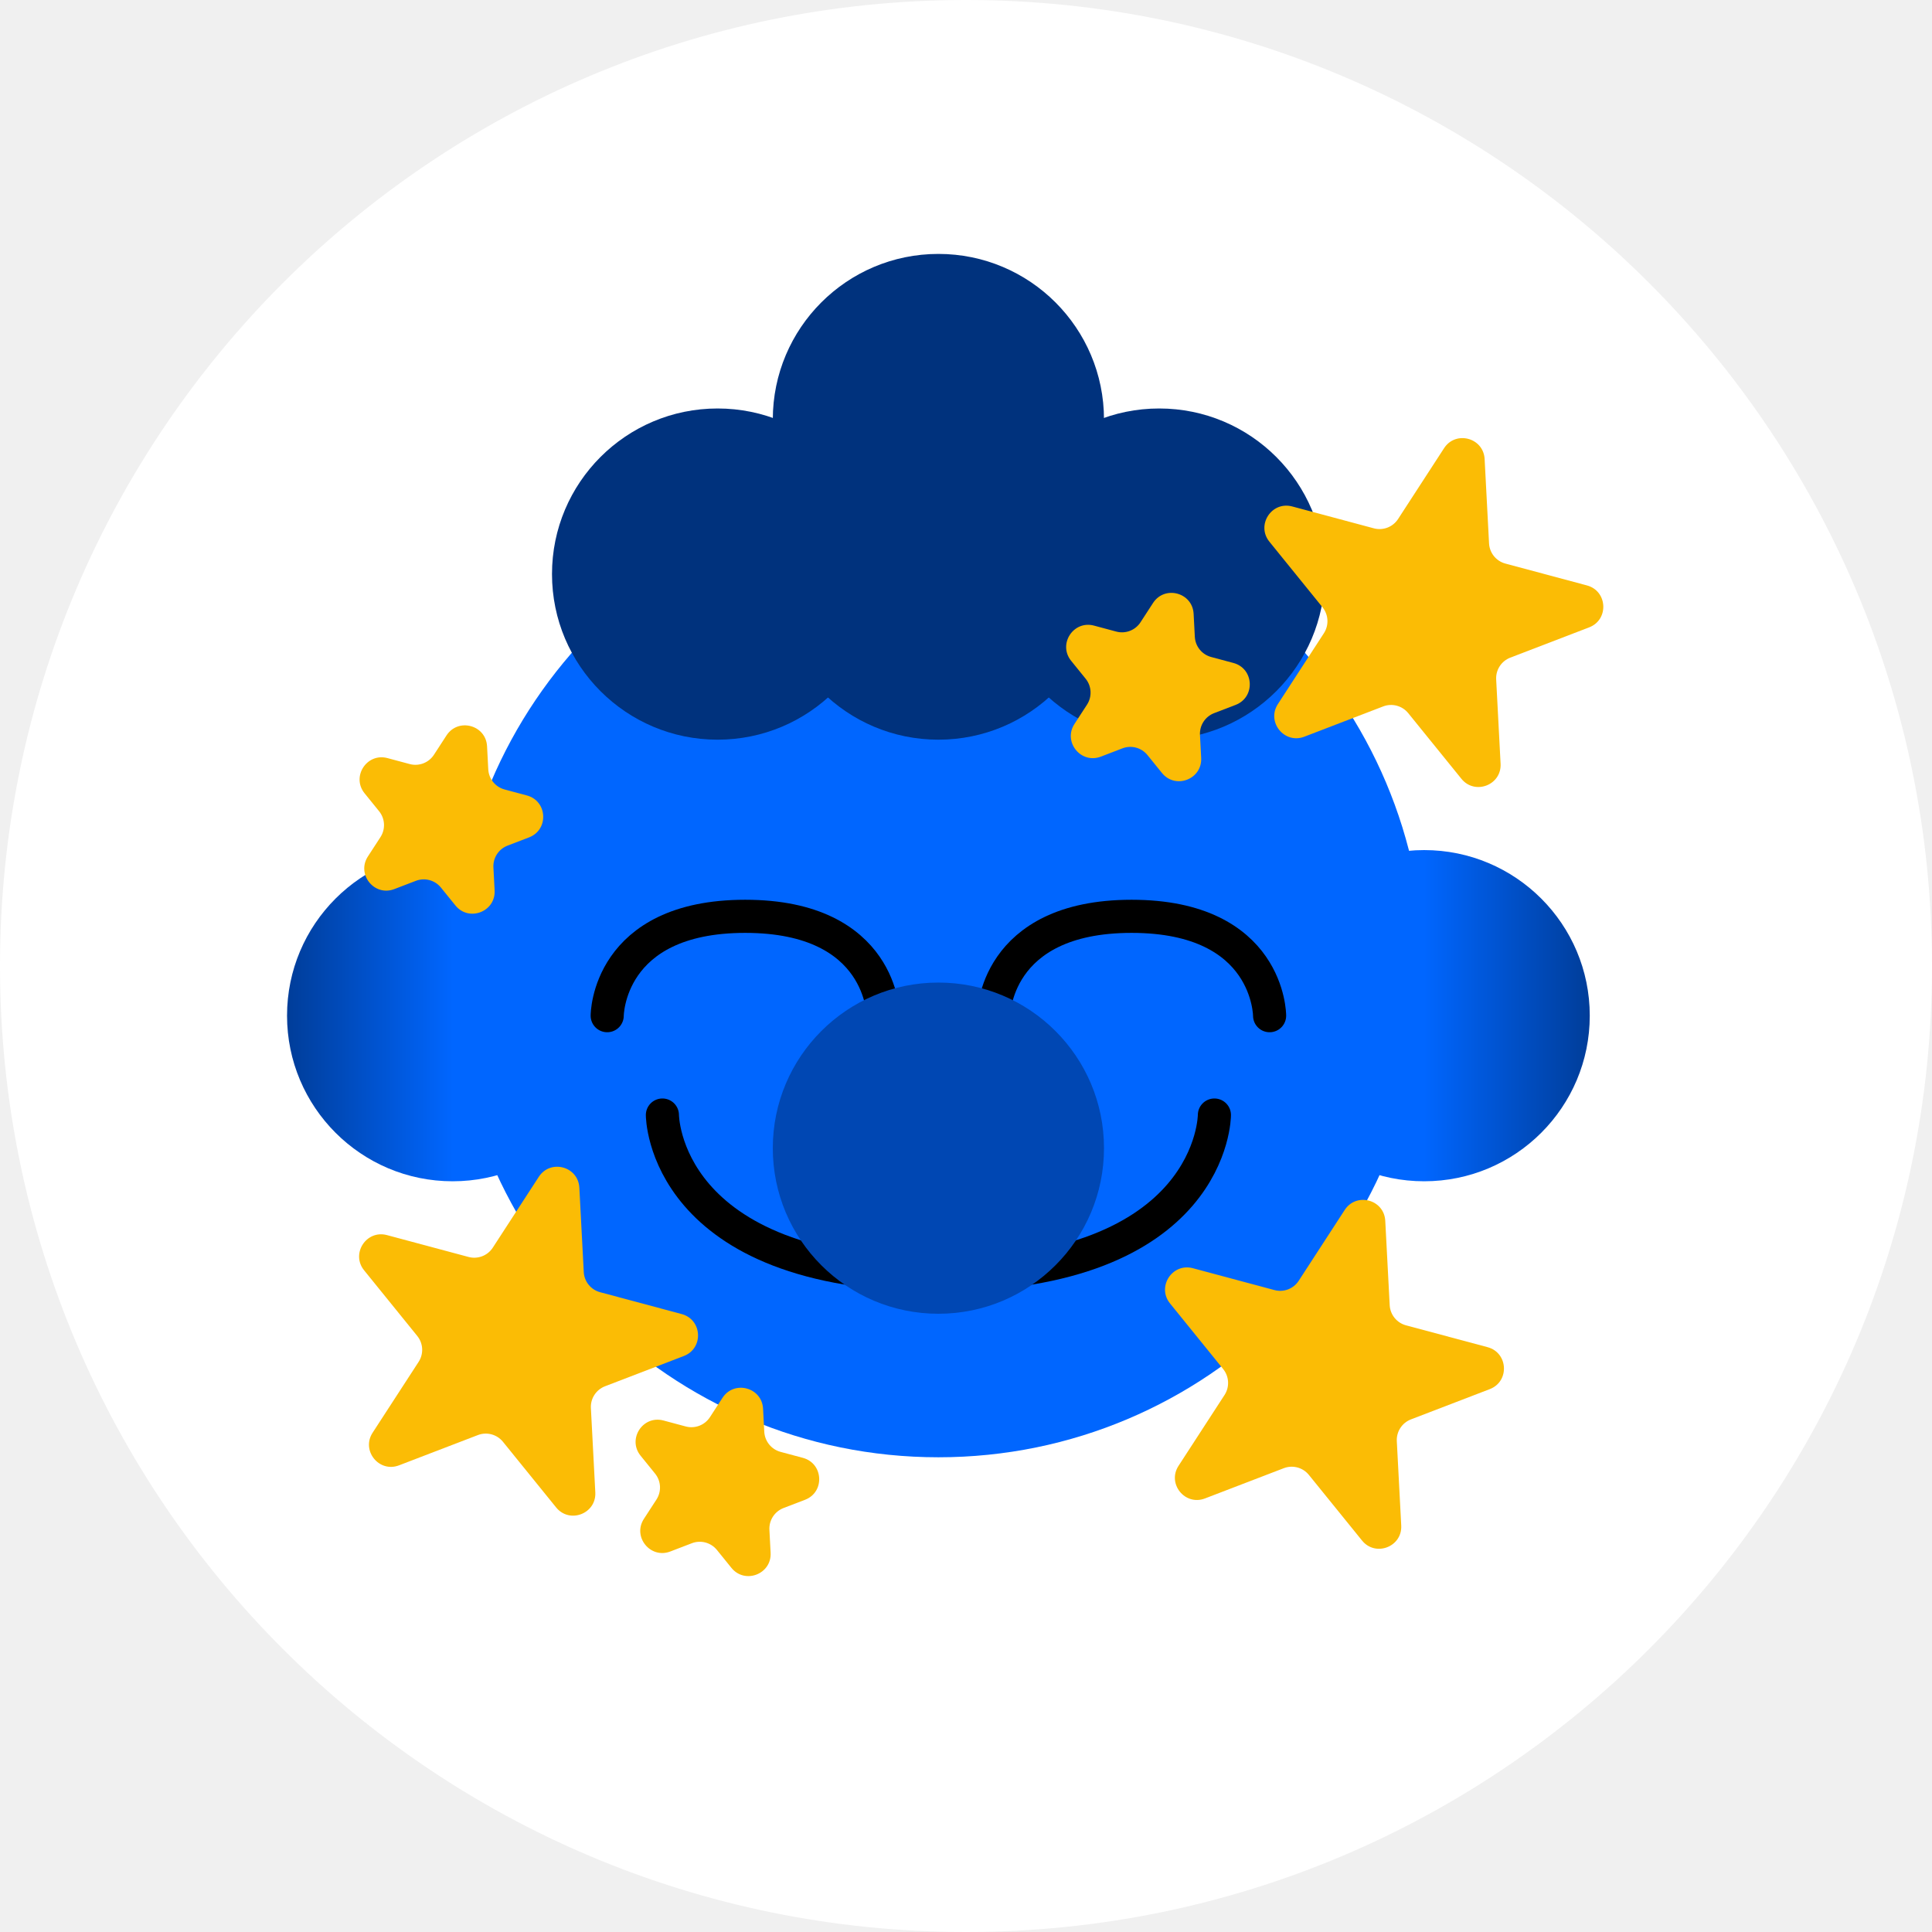
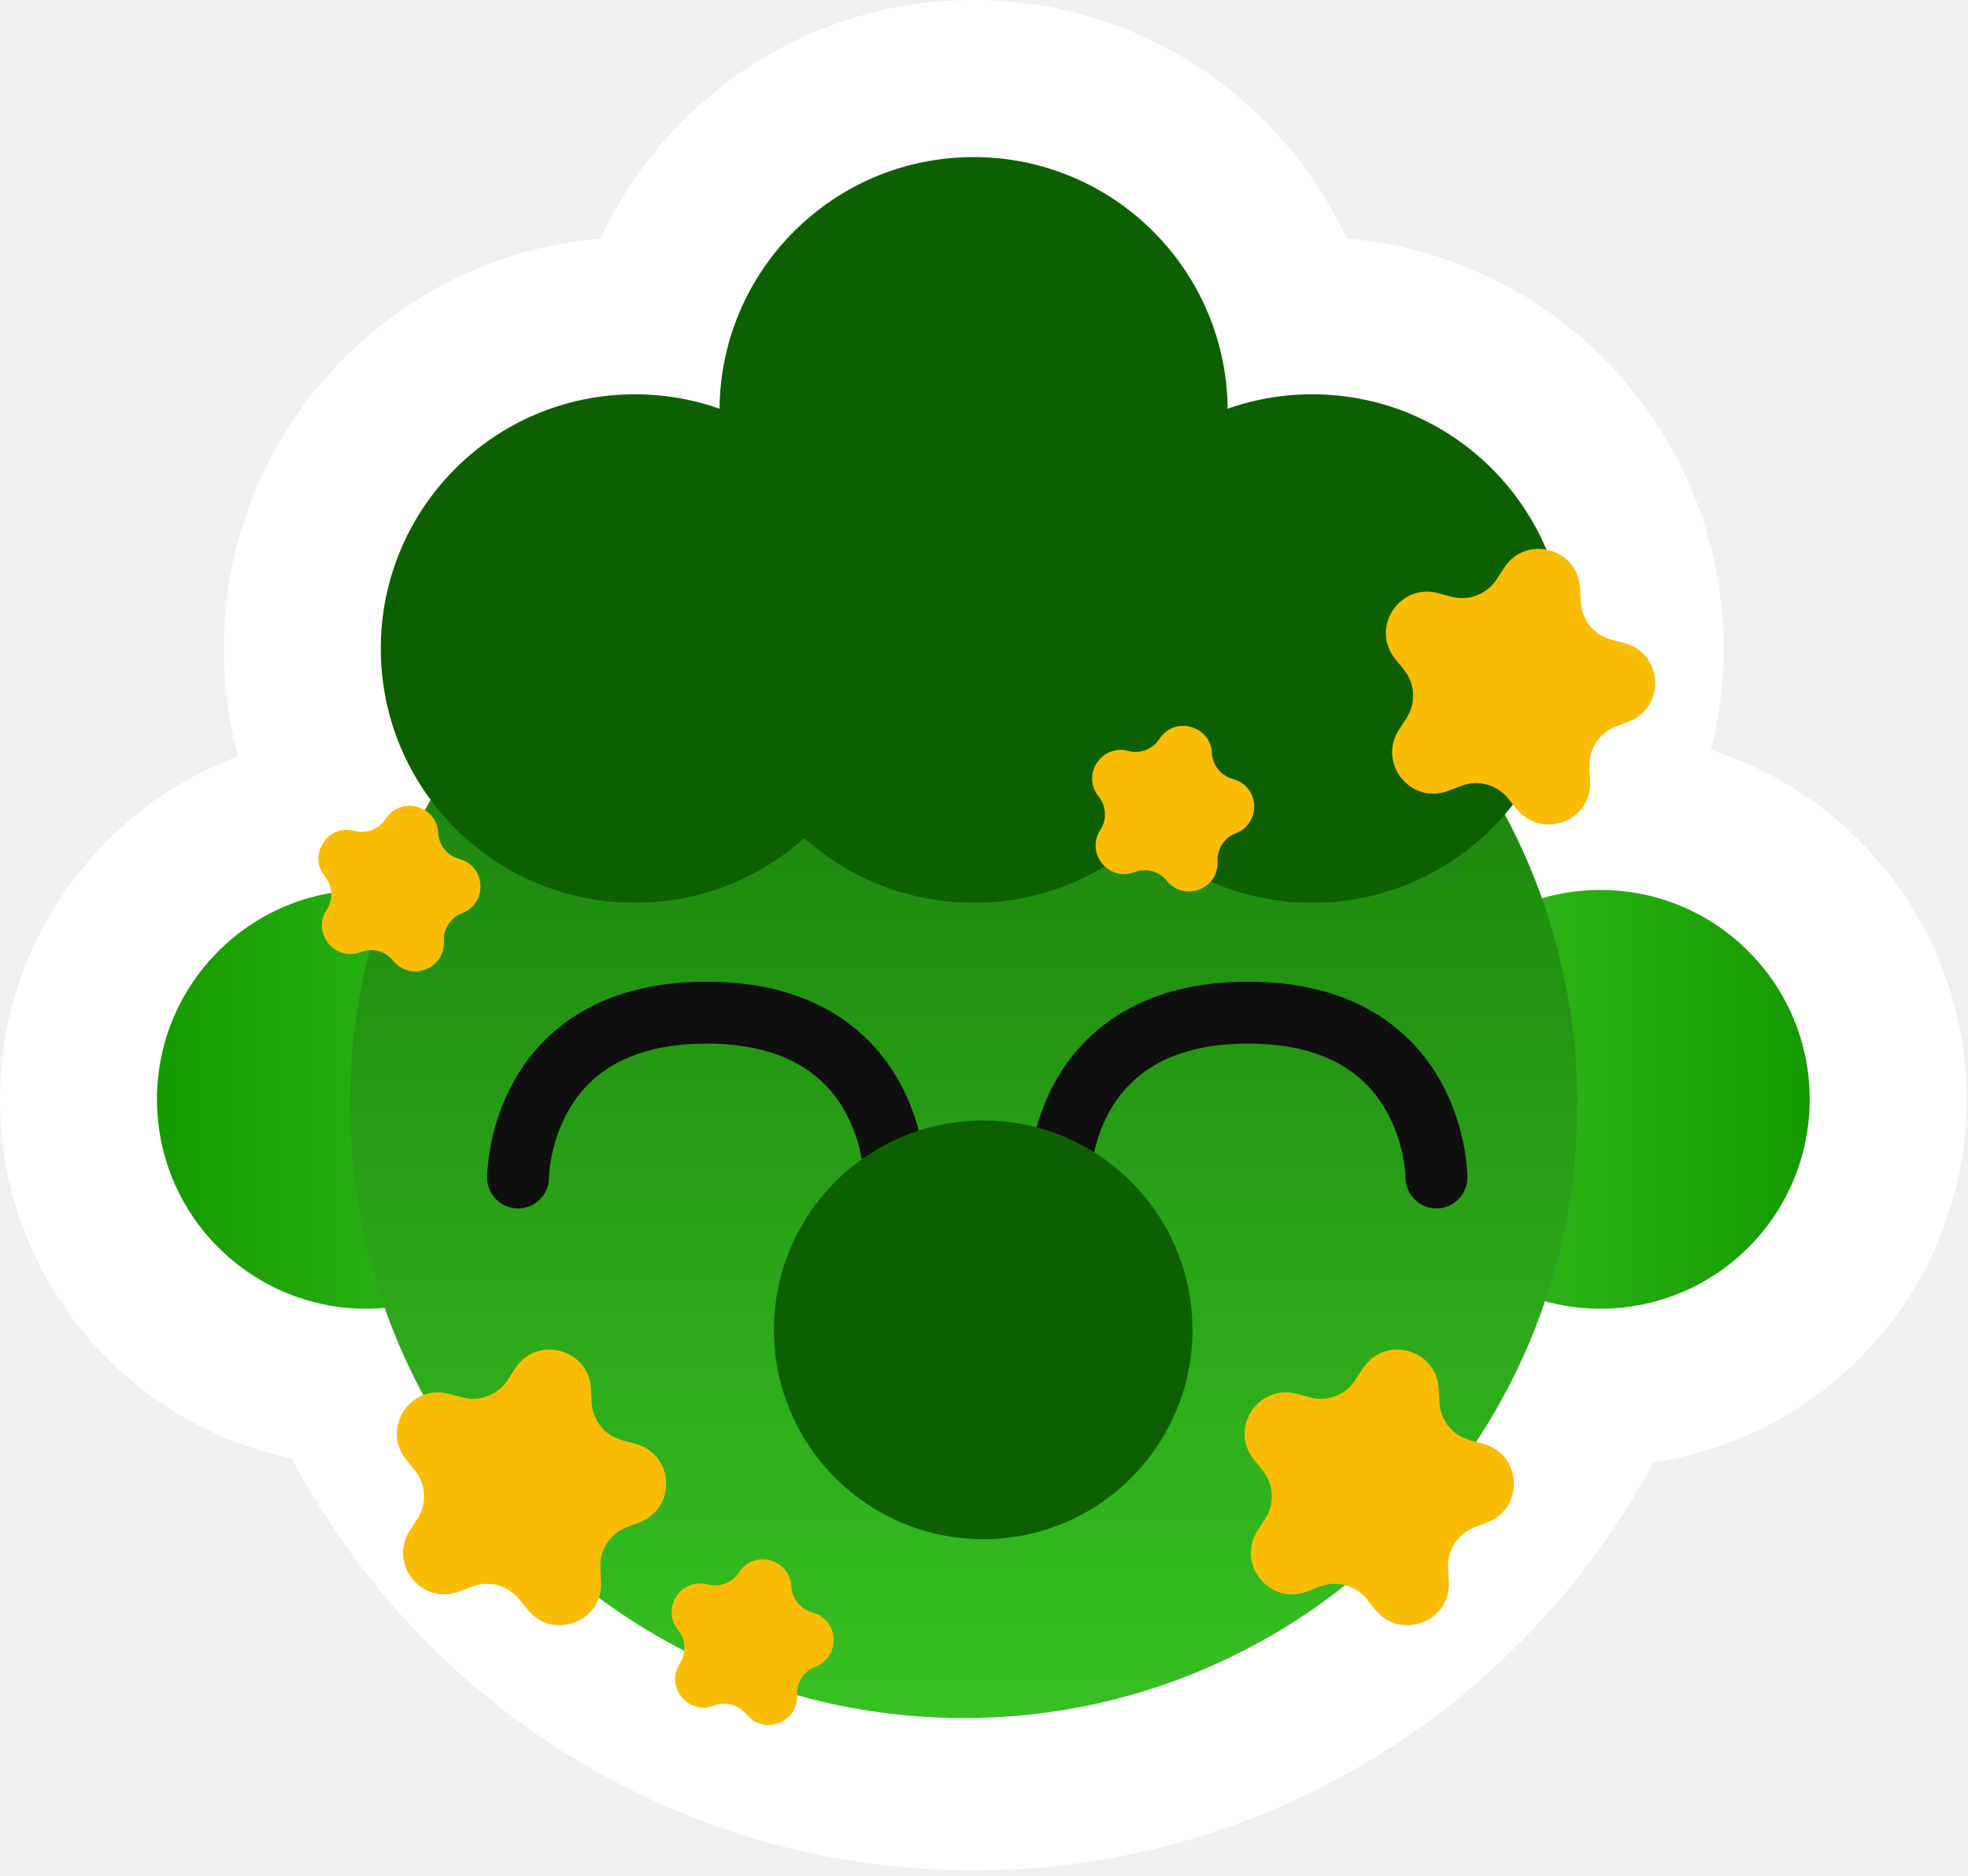
- <svg xmlns="http://www.w3.org/2000/svg" width="175" height="175" viewBox="0 0 175 175" fill="none">
-   <rect width="175" height="175" rx="87.5" fill="white" />
-   <circle cx="129" cy="92" r="15" fill="url(#paint0_linear_6_168)" />
-   <circle cx="15" cy="15" r="15" transform="matrix(-1 0 0 1 56 77)" fill="url(#paint1_linear_6_168)" />
-   <circle cx="85" cy="88" r="44" fill="#0066FF" />
-   <path d="M100 38C100 46.284 93.284 53 85 53C76.716 53 70 46.284 70 38C70 29.716 76.716 23 85 23C93.284 23 100 29.716 100 38Z" fill="#00327D" />
-   <path d="M80 52C80 60.284 73.284 67 65 67C56.716 67 50 60.284 50 52C50 43.716 56.716 37 65 37C73.284 37 80 43.716 80 52Z" fill="#00327D" />
-   <path d="M120 52C120 60.284 113.284 67 105 67C96.716 67 90 60.284 90 52C90 43.716 96.716 37 105 37C113.284 37 120 43.716 120 52Z" fill="#00327D" />
-   <path d="M100 52C100 60.284 93.284 67 85 67C76.716 67 70 60.284 70 52C70 43.716 76.716 37 85 37C93.284 37 100 43.716 100 52Z" fill="#00327D" />
-   <path d="M60 101C60 101 60 115.5 85 115.5C110 115.5 110 101 110 101" stroke="black" stroke-width="3" stroke-linecap="round" />
-   <path d="M115 92C115 92 115 83 102.5 83C90 83 90 92 90 92" stroke="black" stroke-width="3" stroke-linecap="round" />
-   <path d="M80 92C80 92 80 83 67.5 83C55 83 55 92 55 92" stroke="black" stroke-width="3" stroke-linecap="round" />
-   <circle cx="85" cy="104" r="15" fill="#0047B3" />
-   <path d="M130.803 40.597C131.858 38.973 134.376 39.647 134.477 41.582L134.878 49.221C134.923 50.086 135.52 50.824 136.357 51.048L143.745 53.028C145.617 53.529 145.753 56.132 143.945 56.827L136.804 59.568C135.995 59.878 135.478 60.674 135.523 61.539L135.923 69.178C136.025 71.113 133.591 72.047 132.372 70.541L127.558 64.597C127.013 63.923 126.096 63.678 125.287 63.988L118.146 66.73C116.338 67.424 114.697 65.398 115.752 63.773L119.918 57.358C120.39 56.631 120.34 55.684 119.795 55.01L114.981 49.066C113.762 47.56 115.182 45.374 117.053 45.875L124.442 47.855C125.279 48.079 126.165 47.739 126.637 47.013L130.803 40.597Z" fill="#FBBC05" />
-   <path d="M104.443 54.616C105.499 52.991 108.017 53.666 108.118 55.6L108.227 57.684C108.273 58.549 108.87 59.286 109.707 59.511L111.722 60.051C113.593 60.552 113.73 63.155 111.921 63.85L109.973 64.597C109.164 64.908 108.648 65.704 108.693 66.569L108.802 68.652C108.903 70.587 106.47 71.521 105.25 70.016L103.938 68.394C103.392 67.721 102.476 67.475 101.667 67.786L99.719 68.534C97.91 69.228 96.27 67.202 97.325 65.577L98.461 63.828C98.933 63.101 98.883 62.153 98.338 61.48L97.025 59.858C95.806 58.353 97.226 56.166 99.097 56.668L101.112 57.208C101.949 57.432 102.835 57.092 103.307 56.365L104.443 54.616Z" fill="#FBBC05" />
-   <path d="M65.443 126.616C66.499 124.991 69.017 125.666 69.118 127.6L69.227 129.684C69.272 130.549 69.87 131.287 70.707 131.511L72.722 132.051C74.593 132.552 74.73 135.155 72.921 135.85L70.973 136.597C70.165 136.908 69.647 137.704 69.693 138.569L69.802 140.652C69.903 142.587 67.47 143.521 66.251 142.016L64.938 140.394C64.392 139.721 63.476 139.475 62.667 139.786L60.719 140.533C58.91 141.228 57.27 139.202 58.325 137.577L59.461 135.828C59.933 135.101 59.883 134.153 59.338 133.48L58.025 131.858C56.806 130.353 58.226 128.167 60.097 128.668L62.112 129.208C62.949 129.432 63.835 129.092 64.307 128.365L65.443 126.616Z" fill="#FBBC05" />
-   <path d="M40.443 66.616C41.499 64.991 44.017 65.666 44.118 67.6L44.227 69.684C44.273 70.549 44.87 71.287 45.707 71.511L47.722 72.051C49.593 72.552 49.73 75.155 47.921 75.85L45.973 76.597C45.164 76.908 44.648 77.704 44.693 78.569L44.802 80.652C44.903 82.587 42.47 83.521 41.251 82.016L39.938 80.394C39.392 79.721 38.476 79.475 37.667 79.786L35.719 80.534C33.91 81.228 32.27 79.202 33.325 77.577L34.461 75.828C34.933 75.101 34.883 74.153 34.338 73.48L33.025 71.859C31.806 70.353 33.226 68.166 35.097 68.668L37.112 69.208C37.949 69.432 38.835 69.092 39.307 68.365L40.443 66.616Z" fill="#FBBC05" />
-   <path d="M48.803 106.598C49.858 104.973 52.376 105.647 52.477 107.582L52.877 115.221C52.923 116.086 53.52 116.824 54.357 117.048L61.745 119.027C63.617 119.529 63.753 122.132 61.944 122.826L54.804 125.568C53.995 125.878 53.478 126.674 53.523 127.539L53.923 135.178C54.025 137.113 51.591 138.047 50.372 136.541L45.558 130.597C45.013 129.924 44.096 129.678 43.287 129.988L36.146 132.729C34.338 133.424 32.697 131.398 33.752 129.773L37.918 123.358C38.39 122.631 38.34 121.684 37.795 121.01L32.981 115.066C31.762 113.56 33.182 111.374 35.053 111.875L42.442 113.855C43.279 114.079 44.165 113.739 44.637 113.012L48.803 106.598Z" fill="#FBBC05" />
-   <path d="M121.803 109.598C122.858 107.973 125.376 108.647 125.477 110.582L125.878 118.221C125.923 119.086 126.52 119.824 127.357 120.048L134.745 122.027C136.617 122.529 136.753 125.132 134.945 125.826L127.804 128.568C126.995 128.878 126.478 129.674 126.523 130.539L126.923 138.178C127.025 140.113 124.591 141.047 123.372 139.541L118.558 133.597C118.013 132.924 117.096 132.678 116.287 132.988L109.146 135.729C107.338 136.424 105.697 134.398 106.752 132.773L110.918 126.358C111.39 125.631 111.34 124.684 110.795 124.01L105.981 118.066C104.762 116.56 106.182 114.374 108.053 114.875L115.442 116.855C116.279 117.079 117.165 116.739 117.637 116.012L121.803 109.598Z" fill="#FBBC05" />
+ <svg xmlns="http://www.w3.org/2000/svg" width="318" height="303" viewBox="0 0 318 303" fill="none">
+   <path d="M157.316 25.381C180.002 25.381 198.376 43.763 198.376 66.461C198.376 89.158 180.002 107.541 157.316 107.541C134.63 107.541 116.256 89.158 116.256 66.461C116.256 43.763 134.63 25.381 157.316 25.381ZM157.316 0C120.678 0 90.888 29.804 90.888 66.461C90.888 103.118 120.678 132.922 157.316 132.922C193.955 132.922 223.744 103.118 223.744 66.461C223.744 29.804 193.955 0 157.316 0Z" fill="white" />
+   <path d="M102.594 63.705C125.28 63.705 143.654 82.088 143.654 104.785C143.654 127.483 125.28 145.866 102.594 145.866C79.908 145.866 61.534 127.483 61.534 104.785C61.534 82.088 79.908 63.705 102.594 63.705ZM102.594 38.325C65.955 38.325 36.166 68.129 36.166 104.785C36.166 141.442 65.955 171.246 102.594 171.246C139.232 171.246 169.021 141.442 169.021 104.785C169.021 68.129 139.232 38.325 102.594 38.325Z" fill="white" />
+   <path d="M212.074 63.705C234.761 63.705 253.134 82.088 253.134 104.785C253.134 127.483 234.761 145.866 212.074 145.866C189.388 145.866 171.015 127.483 171.015 104.785C171.015 82.088 189.388 63.705 212.074 63.705ZM212.074 38.325C175.436 38.325 145.647 68.129 145.647 104.785C145.647 141.442 175.436 171.246 212.074 171.246C248.713 171.246 278.502 141.442 278.502 104.785C278.502 68.129 248.713 38.325 212.074 38.325Z" fill="white" />
+   <path d="M157.318 78.424C212.076 78.424 256.47 122.84 256.47 177.625C256.47 232.411 212.076 276.827 157.318 276.827C102.56 276.827 58.166 232.411 58.166 177.625C58.166 122.84 102.56 78.424 157.318 78.424ZM157.318 53.043C88.644 53.043 32.798 108.916 32.798 177.625C32.798 246.334 88.644 302.208 157.318 302.208C225.993 302.208 281.838 246.334 281.838 177.625C281.838 108.916 225.993 53.043 157.318 53.043Z" fill="white" />
+   <path d="M59.18 143.834C77.843 143.834 92.992 158.99 92.992 177.663C92.992 196.336 77.843 211.492 59.18 211.492C40.516 211.492 25.368 196.336 25.368 177.663C25.368 158.99 40.516 143.834 59.18 143.834ZM59.18 118.454C26.564 118.454 0 144.994 0 177.663C0 210.331 26.528 236.872 59.18 236.872C91.832 236.872 118.359 210.331 118.359 177.663C118.359 144.994 91.832 118.454 59.18 118.454Z" fill="white" />
+   <path d="M258.607 143.834C277.27 143.834 292.418 158.99 292.418 177.663C292.418 196.336 277.27 211.492 258.607 211.492C239.943 211.492 224.795 196.336 224.795 177.663C224.795 158.99 239.943 143.834 258.607 143.834ZM258.607 118.454C225.991 118.454 199.427 144.994 199.427 177.663C199.427 210.331 225.955 236.872 258.607 236.872C291.259 236.872 317.786 210.331 317.786 177.663C317.786 144.994 291.259 118.454 258.607 118.454Z" fill="white" />
+   <path d="M131.115 132.415H94.26C90.877 132.415 88.135 135.159 88.135 138.543C88.135 141.927 90.877 144.67 94.26 144.67H131.115C134.498 144.67 137.24 141.927 137.24 138.543C137.24 135.159 134.498 132.415 131.115 132.415Z" fill="white" />
+   <path d="M223.529 132.415H186.673C183.29 132.415 180.548 135.159 180.548 138.543C180.548 141.927 183.29 144.67 186.673 144.67H223.529C226.911 144.67 229.653 141.927 229.653 138.543C229.653 135.159 226.911 132.415 223.529 132.415Z" fill="white" />
+   <path d="M59.179 211.457C77.852 211.457 92.99 196.311 92.99 177.628C92.99 158.945 77.852 143.8 59.179 143.8C40.505 143.8 25.367 158.945 25.367 177.628C25.367 196.311 40.505 211.457 59.179 211.457Z" fill="url(#paint0_linear_1696_484)" />
+   <path d="M258.606 211.457C277.28 211.457 292.418 196.311 292.418 177.628C292.418 158.945 277.28 143.8 258.606 143.8C239.933 143.8 224.795 158.945 224.795 177.628C224.795 196.311 239.933 211.457 258.606 211.457Z" fill="url(#paint1_linear_1696_484)" />
+   <path d="M155.721 277.602C210.481 277.602 254.873 233.188 254.873 178.4C254.873 123.613 210.481 79.198 155.721 79.198C100.96 79.198 56.569 123.613 56.569 178.4C56.569 233.188 100.96 277.602 155.721 277.602Z" fill="url(#paint2_linear_1696_484)" />
+   <path d="M198.376 66.464C198.376 89.162 180.003 107.545 157.316 107.545C134.63 107.545 116.257 89.162 116.257 66.464C116.257 43.767 134.63 25.384 157.316 25.384C180.003 25.384 198.376 43.767 198.376 66.464Z" fill="#0D6000" />
+   <path d="M198.376 104.788C198.376 127.486 180.003 145.869 157.316 145.869C134.63 145.869 116.257 127.486 116.257 104.788C116.257 82.091 134.63 63.708 157.316 63.708C180.003 63.708 198.376 82.091 198.376 104.788Z" fill="#0D6000" />
+   <path d="M253.098 104.788C253.098 127.486 234.725 145.869 212.039 145.869C189.352 145.869 170.979 127.486 170.979 104.788C170.979 82.091 189.352 63.708 212.039 63.708C234.725 63.708 253.098 82.091 253.098 104.788Z" fill="#0D6000" />
+   <path d="M143.652 104.79C143.652 127.487 125.278 145.87 102.592 145.87C79.906 145.87 61.532 127.487 61.532 104.79C61.532 82.092 79.906 63.709 102.592 63.709C125.278 63.709 143.652 82.092 143.652 104.79Z" fill="#0D6000" />
+   <path d="M232.109 190.256C232.109 190.256 232.109 163.62 201.668 163.62C171.227 163.62 171.227 190.256 171.227 190.256M144.591 190.256C144.591 190.256 144.591 163.62 114.15 163.62C83.71 163.62 83.71 190.256 83.71 190.256" stroke="#0F0F0F" stroke-width="10" stroke-linecap="round" />
+   <path d="M158.873 248.698C177.547 248.698 192.685 233.552 192.685 214.869C192.685 196.186 177.547 181.04 158.873 181.04C140.199 181.04 125.061 196.186 125.061 214.869C125.061 233.552 140.199 248.698 158.873 248.698Z" fill="#0D6000" />
+   <path d="M243.052 91.734C246.57 86.315 254.966 88.565 255.304 95.017L255.421 97.247C255.573 100.132 257.564 102.592 260.355 103.339L262.512 103.917C268.752 105.589 269.207 114.27 263.176 116.585L261.091 117.385C258.394 118.421 256.67 121.075 256.821 123.96L256.938 126.19C257.276 132.642 249.161 135.757 245.096 130.736L243.69 129.001C241.872 126.756 238.815 125.936 236.118 126.972L234.033 127.772C228.002 130.087 222.531 123.332 226.05 117.914L227.266 116.041C228.84 113.618 228.674 110.457 226.856 108.212L225.45 106.477C221.385 101.456 226.119 94.166 232.359 95.838L234.516 96.416C237.307 97.164 240.262 96.029 241.835 93.606L243.052 91.734Z" fill="#FBBC05" />
+   <path d="M187.352 119.391C189.785 115.645 195.589 117.201 195.823 121.661C195.928 123.655 197.305 125.356 199.234 125.873C203.548 127.029 203.862 133.03 199.693 134.63C197.828 135.346 196.636 137.181 196.741 139.176C196.975 143.636 191.365 145.789 188.554 142.319C187.297 140.766 185.183 140.2 183.319 140.916C179.149 142.516 175.367 137.846 177.8 134.101C178.888 132.426 178.773 130.24 177.516 128.688C174.706 125.217 177.978 120.178 182.293 121.333C184.222 121.85 186.265 121.066 187.352 119.391Z" fill="#FBBC05" />
+   <path d="M119.408 254.064C121.84 250.318 127.645 251.873 127.878 256.333C127.983 258.328 129.36 260.029 131.289 260.545C135.603 261.701 135.918 267.702 131.748 269.303C129.883 270.019 128.692 271.854 128.796 273.848C129.03 278.309 123.42 280.462 120.609 276.991C119.352 275.439 117.239 274.873 115.374 275.588C111.204 277.189 107.423 272.519 109.855 268.773C110.943 267.098 110.829 264.913 109.572 263.361C106.761 259.89 110.034 254.85 114.348 256.006C116.277 256.523 118.32 255.739 119.408 254.064Z" fill="#FBBC05" />
+   <path d="M62.332 132.3C64.765 128.555 70.569 130.11 70.803 134.57C70.908 136.565 72.285 138.265 74.214 138.782C78.528 139.938 78.843 145.939 74.673 147.54C72.808 148.255 71.617 150.09 71.721 152.085C71.955 156.545 66.345 158.699 63.534 155.228C62.277 153.676 60.163 153.109 58.299 153.825C54.129 155.426 50.347 150.755 52.78 147.01C53.868 145.335 53.753 143.15 52.496 141.597C49.686 138.126 52.959 133.087 57.273 134.243C59.202 134.76 61.245 133.975 62.332 132.3Z" fill="#FBBC05" />
+   <path d="M83.236 221.107C86.754 215.689 95.151 217.938 95.489 224.39L95.606 226.62C95.757 229.505 97.749 231.965 100.54 232.713L102.696 233.291C108.937 234.963 109.392 243.643 103.36 245.958L101.276 246.759C98.578 247.794 96.855 250.448 97.006 253.334L97.123 255.564C97.461 262.015 89.346 265.13 85.28 260.11L83.875 258.374C82.056 256.129 78.999 255.31 76.302 256.345L74.217 257.145C68.186 259.461 62.716 252.705 66.234 247.287L67.451 245.414C69.024 242.991 68.858 239.831 67.04 237.585L65.635 235.85C61.569 230.829 66.303 223.539 72.544 225.211L74.701 225.789C77.491 226.537 80.446 225.403 82.02 222.98L83.236 221.107Z" fill="#FBBC05" />
+   <path d="M220.222 221.107C223.741 215.689 232.137 217.938 232.475 224.39L232.592 226.62C232.743 229.505 234.735 231.965 237.526 232.713L239.683 233.291C245.923 234.963 246.378 243.643 240.346 245.958L238.262 246.759C235.564 247.794 233.841 250.448 233.992 253.334L234.109 255.564C234.447 262.015 226.332 265.13 222.266 260.11L220.861 258.374C219.043 256.129 215.985 255.31 213.288 256.345L211.203 257.145C205.172 259.461 199.702 252.705 203.22 247.287L204.437 245.414C206.01 242.991 205.844 239.831 204.026 237.585L202.621 235.85C198.555 230.829 203.29 223.539 209.53 225.211L211.687 225.789C214.477 226.537 217.432 225.403 219.006 222.98L220.222 221.107Z" fill="#FBBC05" />
  <defs>
-     <linearGradient id="paint0_linear_6_168" x1="129" y1="92" x2="144" y2="92" gradientUnits="userSpaceOnUse">
-       <stop stop-color="#0066FF" />
-       <stop offset="1" stop-color="#003D99" />
+     <linearGradient id="paint0_linear_1696_484" x1="158.893" y1="151.628" x2="25.367" y2="151.628" gradientUnits="userSpaceOnUse">
+       <stop offset="0.5" stop-color="#37C122" />
+       <stop offset="1" stop-color="#159A00" />
    </linearGradient>
-     <linearGradient id="paint1_linear_6_168" x1="15" y1="15" x2="30" y2="15" gradientUnits="userSpaceOnUse">
-       <stop stop-color="#0066FF" />
-       <stop offset="1" stop-color="#003D99" />
+     <linearGradient id="paint1_linear_1696_484" x1="158.893" y1="151.628" x2="292.418" y2="151.628" gradientUnits="userSpaceOnUse">
+       <stop offset="0.5" stop-color="#37C122" />
+       <stop offset="1" stop-color="#159A00" />
+     </linearGradient>
+     <linearGradient id="paint2_linear_1696_484" x1="158.893" y1="25.384" x2="158.893" y2="277.648" gradientUnits="userSpaceOnUse">
+       <stop stop-color="#0D6000" />
+       <stop offset="1" stop-color="#37C122" />
    </linearGradient>
  </defs>
</svg>
